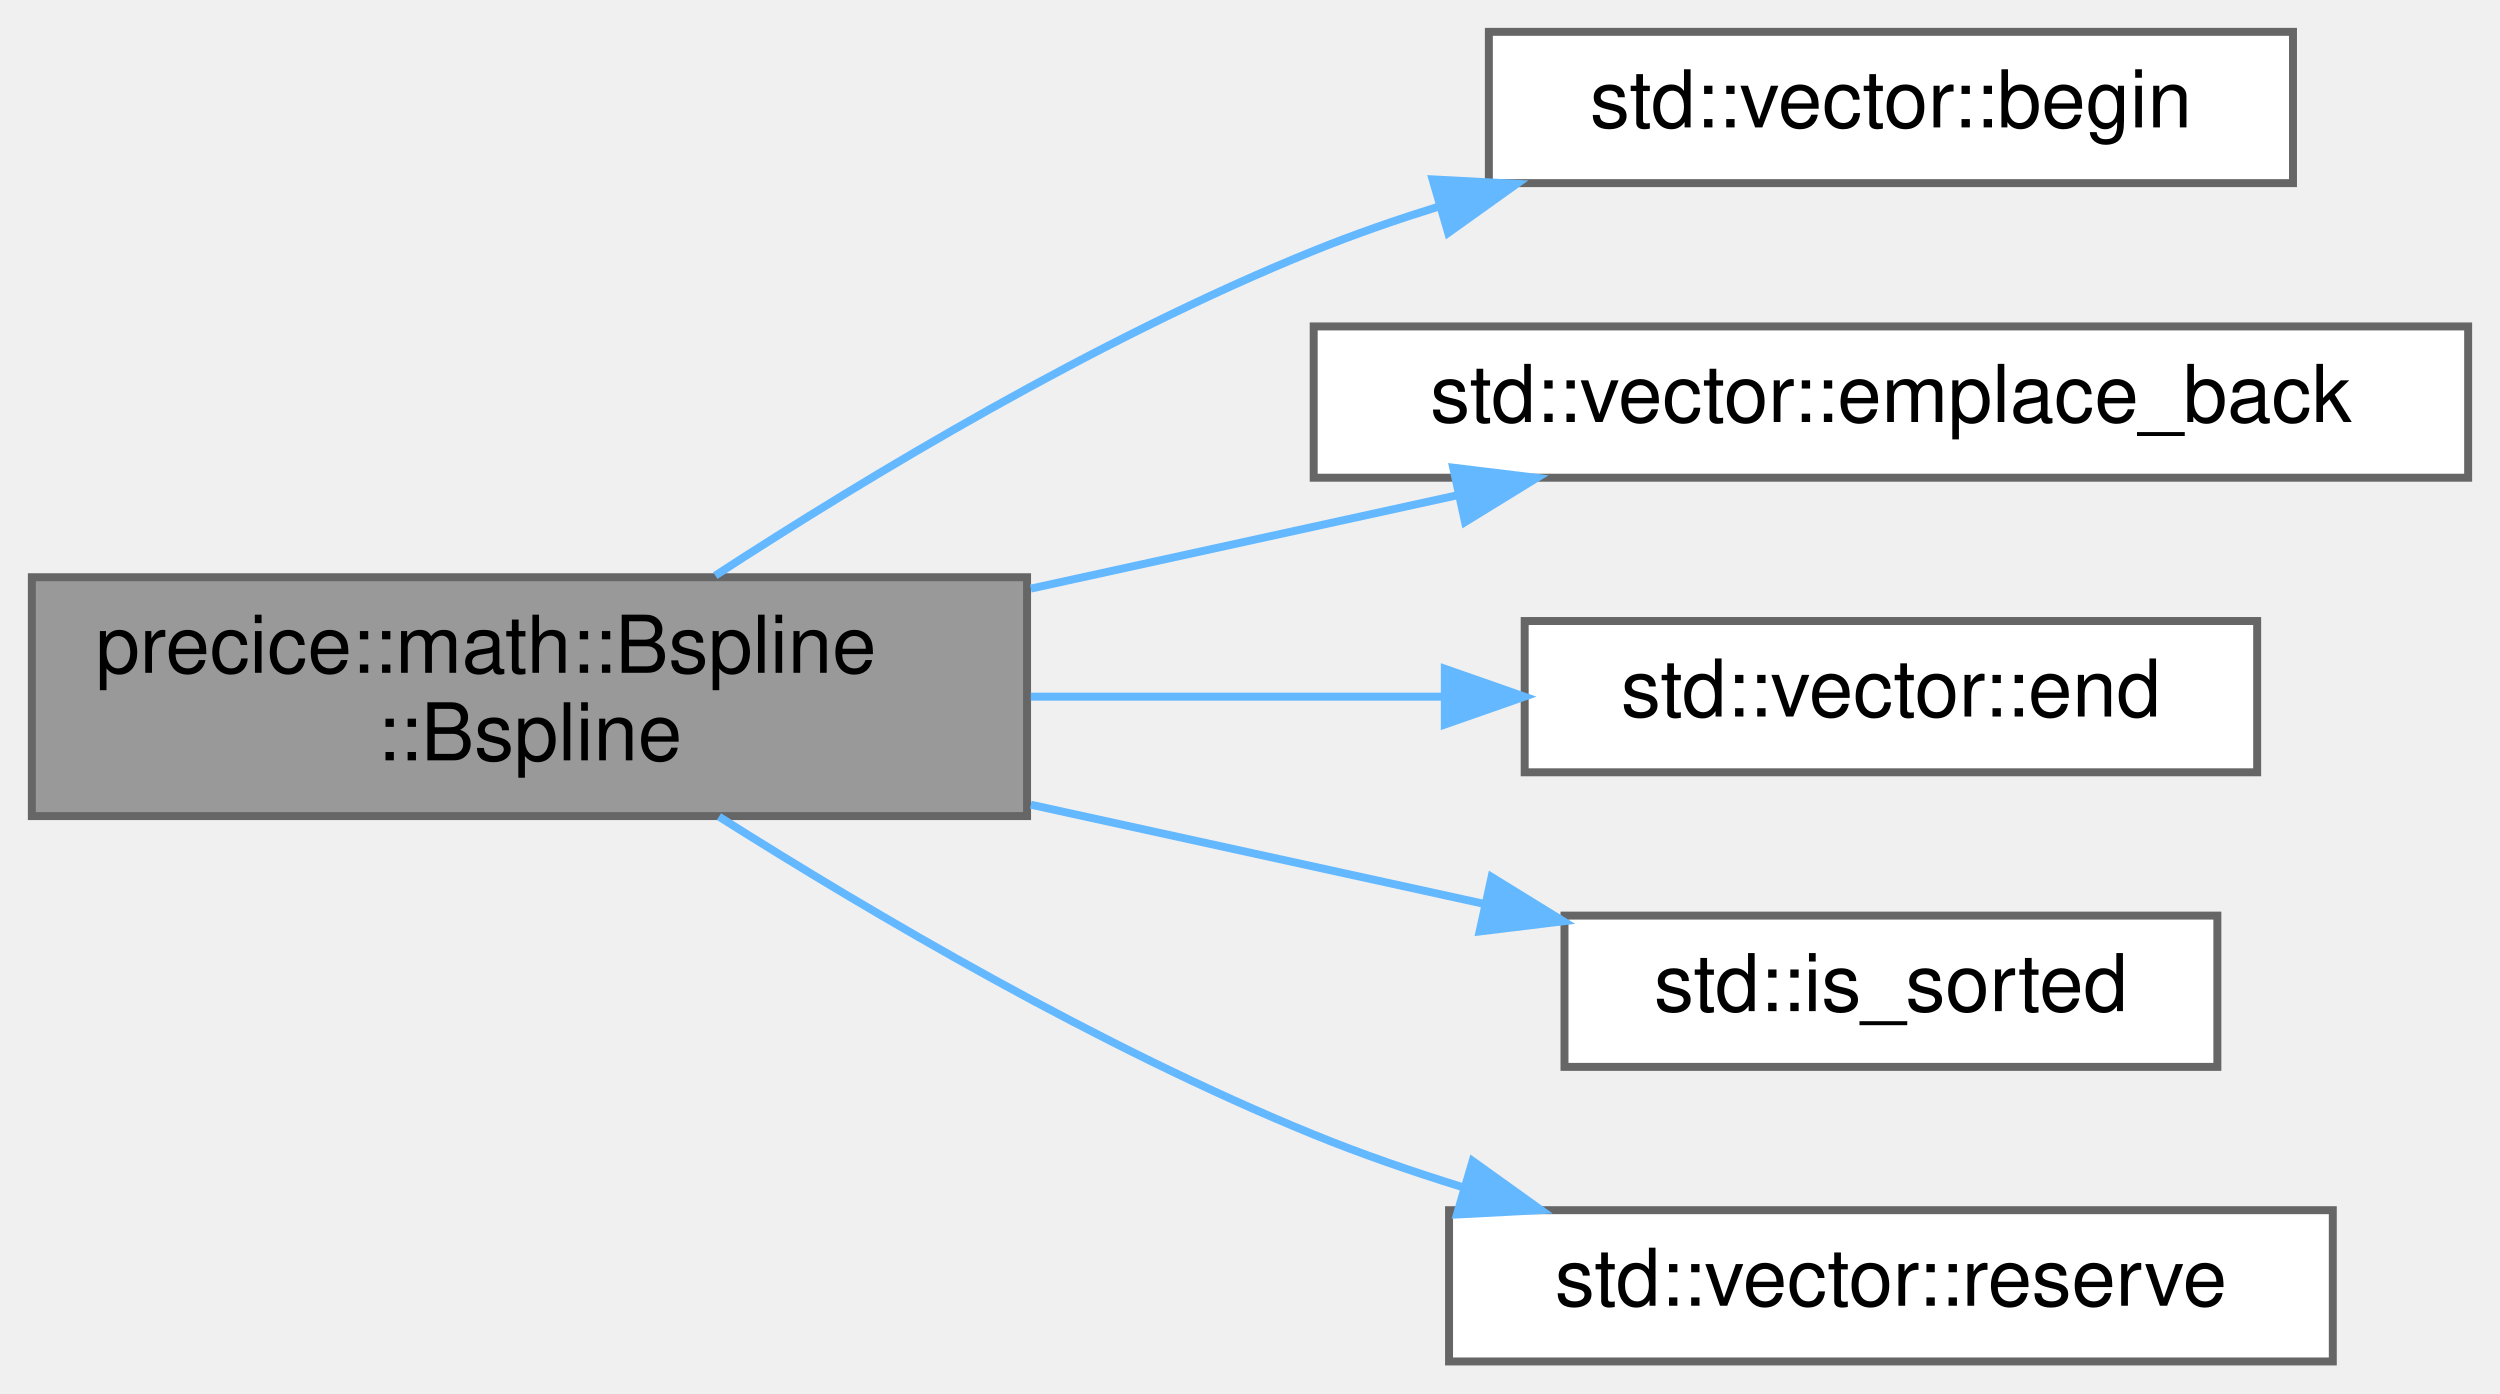
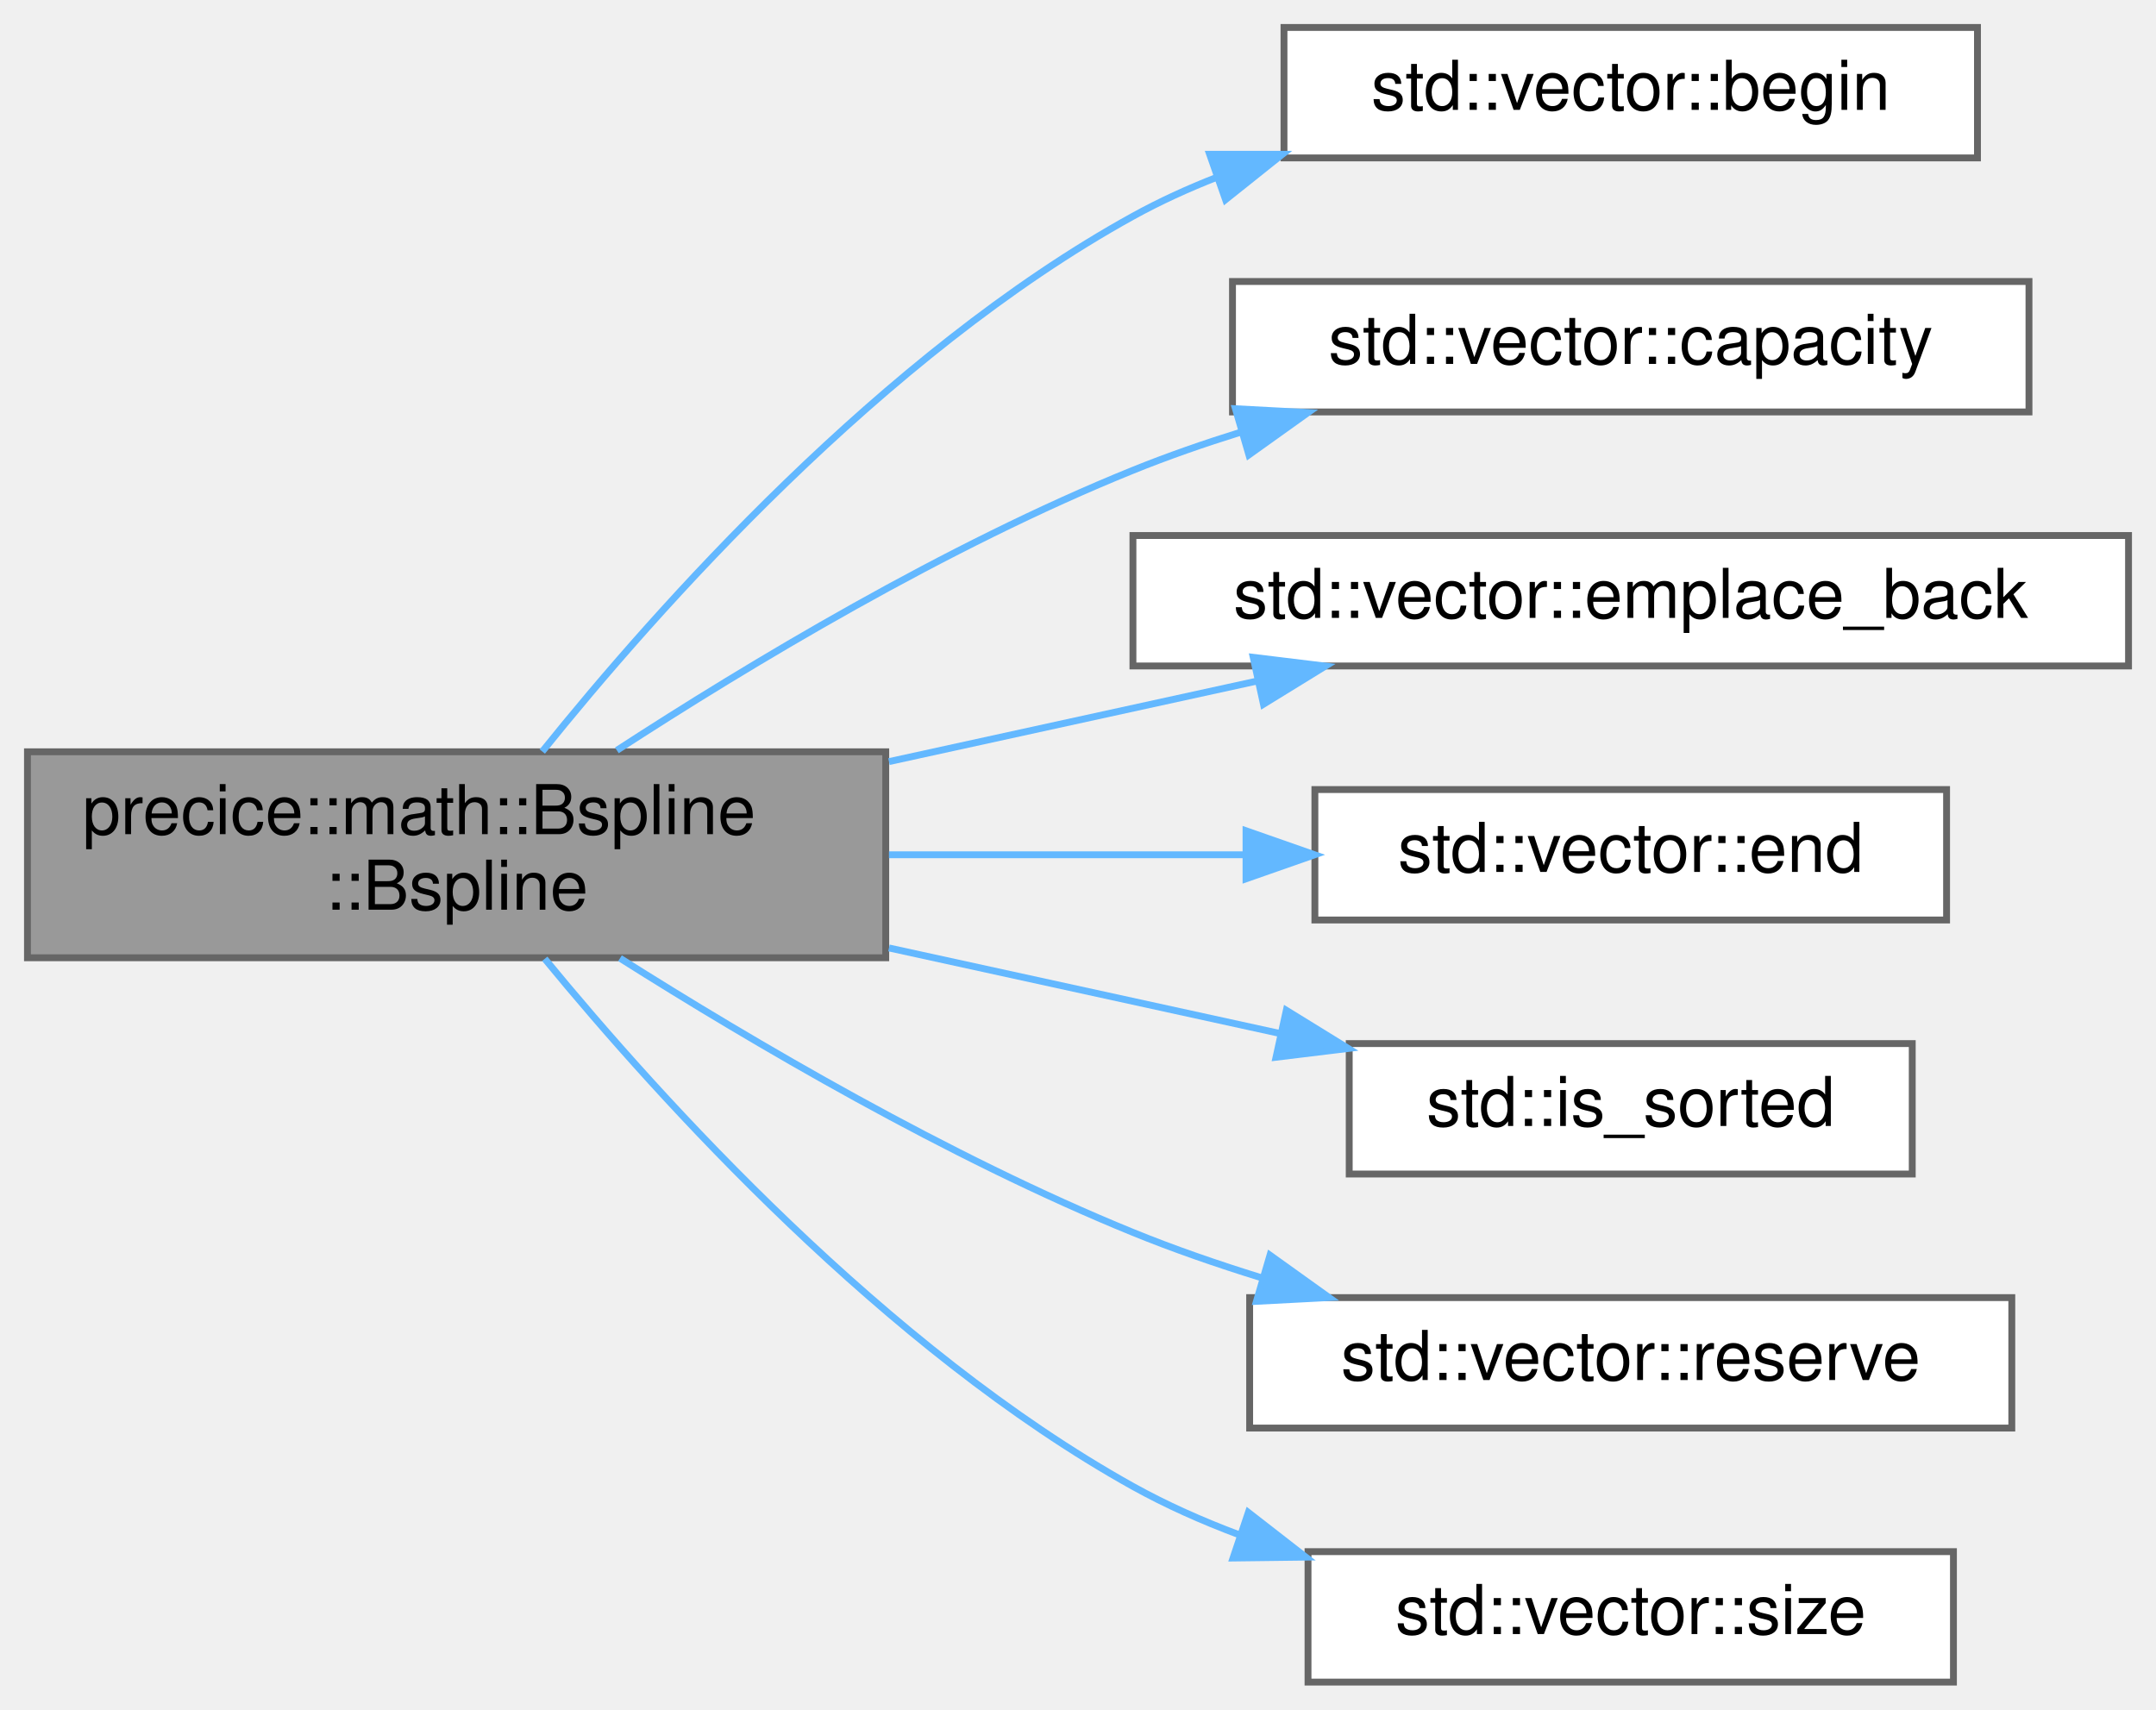
- <svg xmlns="http://www.w3.org/2000/svg" xmlns:xlink="http://www.w3.org/1999/xlink" width="314pt" height="175pt" viewBox="0.00 0.00 314.00 175.00">
-   <g id="graph0" class="graph" transform="scale(1 1) rotate(0) translate(4 171)">
+ <svg xmlns="http://www.w3.org/2000/svg" xmlns:xlink="http://www.w3.org/1999/xlink" width="314pt" height="249pt" viewBox="0.00 0.00 314.00 249.00">
+   <g id="graph0" class="graph" transform="scale(1 1) rotate(0) translate(4 245)">
    <g id="Node000001" class="node">
      <g id="a_Node000001">
        <a xlink:title="Initialises the B-Spline interpolation with the given data (x0,t0), (x1,t1), ..., (xn,...">
-           <polygon fill="#999999" stroke="#666666" points="125,-98.5 0,-98.5 0,-68.5 125,-68.5 125,-98.5" />
-           <text text-anchor="start" x="8" y="-86.5" font-family="Helvetica,sans-Serif" font-size="10.00">precice::math::Bspline</text>
-           <text text-anchor="middle" x="62.5" y="-75.5" font-family="Helvetica,sans-Serif" font-size="10.00">::Bspline</text>
+           <polygon fill="#999999" stroke="#666666" points="125,-135.5 0,-135.5 0,-105.5 125,-105.5 125,-135.5" />
+           <text text-anchor="start" x="8" y="-123.5" font-family="Helvetica,sans-Serif" font-size="10.00">precice::math::Bspline</text>
+           <text text-anchor="middle" x="62.5" y="-112.5" font-family="Helvetica,sans-Serif" font-size="10.00">::Bspline</text>
        </a>
      </g>
    </g>
    <g id="Node000002" class="node">
      <g id="a_Node000002">
        <a target="_parent" xlink:href="http://en.cppreference.com/w/cpp/container/vector/begin.html#" xlink:title=" ">
-           <polygon fill="white" stroke="#666666" points="284,-167 183,-167 183,-148 284,-148 284,-167" />
-           <text text-anchor="middle" x="233.5" y="-155" font-family="Helvetica,sans-Serif" font-size="10.00">std::vector::begin</text>
+           <polygon fill="white" stroke="#666666" points="284,-241 183,-241 183,-222 284,-222 284,-241" />
+           <text text-anchor="middle" x="233.5" y="-229" font-family="Helvetica,sans-Serif" font-size="10.00">std::vector::begin</text>
        </a>
      </g>
    </g>
    <g id="edge1_Node000001_Node000002" class="edge">
      <g id="a_edge1_Node000001_Node000002">
        <a xlink:title=" ">
-           <path fill="none" stroke="#63b8ff" d="M85.84,-98.71C105.04,-111.19 133.85,-128.53 161,-139.5 166.04,-141.54 171.38,-143.4 176.78,-145.08" />
-           <polygon fill="#63b8ff" stroke="#63b8ff" points="175.93,-148.47 186.51,-147.91 177.89,-141.75 175.93,-148.47" />
+           <path fill="none" stroke="#63b8ff" d="M74.98,-135.54C91.65,-156.28 124.54,-193.38 161,-213.5 164.89,-215.65 169.03,-217.54 173.3,-219.21" />
+           <polygon fill="#63b8ff" stroke="#63b8ff" points="172.17,-222.53 182.77,-222.53 174.49,-215.92 172.17,-222.53" />
        </a>
      </g>
    </g>
    <g id="Node000003" class="node">
      <g id="a_Node000003">
-         <a target="_parent" xlink:href="http://en.cppreference.com/w/cpp/container/vector/emplace_back.html#" xlink:title=" ">
-           <polygon fill="white" stroke="#666666" points="306,-130 161,-130 161,-111 306,-111 306,-130" />
-           <text text-anchor="middle" x="233.5" y="-118" font-family="Helvetica,sans-Serif" font-size="10.00">std::vector::emplace_back</text>
+         <a target="_parent" xlink:href="http://en.cppreference.com/w/cpp/container/vector/capacity.html#" xlink:title=" ">
+           <polygon fill="white" stroke="#666666" points="291.5,-204 175.5,-204 175.5,-185 291.5,-185 291.5,-204" />
+           <text text-anchor="middle" x="233.5" y="-192" font-family="Helvetica,sans-Serif" font-size="10.00">std::vector::capacity</text>
        </a>
      </g>
    </g>
    <g id="edge2_Node000001_Node000003" class="edge">
      <g id="a_edge2_Node000001_Node000003">
        <a xlink:title=" ">
-           <path fill="none" stroke="#63b8ff" d="M125.47,-97.07C143.11,-100.93 162.16,-105.1 179.24,-108.84" />
-           <polygon fill="#63b8ff" stroke="#63b8ff" points="178.52,-112.26 189.03,-110.98 180.01,-105.43 178.52,-112.26" />
+           <path fill="none" stroke="#63b8ff" d="M85.84,-135.71C105.04,-148.19 133.85,-165.53 161,-176.5 166.04,-178.54 171.38,-180.4 176.78,-182.08" />
+           <polygon fill="#63b8ff" stroke="#63b8ff" points="175.93,-185.47 186.51,-184.91 177.89,-178.75 175.93,-185.47" />
        </a>
      </g>
    </g>
    <g id="Node000004" class="node">
      <g id="a_Node000004">
-         <a target="_parent" xlink:href="http://en.cppreference.com/w/cpp/container/vector/end.html#" xlink:title=" ">
-           <polygon fill="white" stroke="#666666" points="279.5,-93 187.5,-93 187.5,-74 279.5,-74 279.5,-93" />
-           <text text-anchor="middle" x="233.5" y="-81" font-family="Helvetica,sans-Serif" font-size="10.00">std::vector::end</text>
+         <a target="_parent" xlink:href="http://en.cppreference.com/w/cpp/container/vector/emplace_back.html#" xlink:title=" ">
+           <polygon fill="white" stroke="#666666" points="306,-167 161,-167 161,-148 306,-148 306,-167" />
+           <text text-anchor="middle" x="233.5" y="-155" font-family="Helvetica,sans-Serif" font-size="10.00">std::vector::emplace_back</text>
        </a>
      </g>
    </g>
    <g id="edge3_Node000001_Node000004" class="edge">
      <g id="a_edge3_Node000001_Node000004">
        <a xlink:title=" ">
-           <path fill="none" stroke="#63b8ff" d="M125.47,-83.5C142.48,-83.5 160.8,-83.5 177.39,-83.5" />
-           <polygon fill="#63b8ff" stroke="#63b8ff" points="177.47,-87 187.47,-83.5 177.47,-80 177.47,-87" />
+           <path fill="none" stroke="#63b8ff" d="M125.47,-134.07C143.11,-137.93 162.16,-142.1 179.24,-145.84" />
+           <polygon fill="#63b8ff" stroke="#63b8ff" points="178.52,-149.26 189.03,-147.98 180.01,-142.43 178.52,-149.26" />
        </a>
      </g>
    </g>
    <g id="Node000005" class="node">
      <g id="a_Node000005">
-         <a target="_parent" xlink:href="http://en.cppreference.com/w/cpp/algorithm/is_sorted.html#" xlink:title=" ">
-           <polygon fill="white" stroke="#666666" points="274.5,-56 192.5,-56 192.5,-37 274.5,-37 274.5,-56" />
-           <text text-anchor="middle" x="233.5" y="-44" font-family="Helvetica,sans-Serif" font-size="10.00">std::is_sorted</text>
+         <a target="_parent" xlink:href="http://en.cppreference.com/w/cpp/container/vector/end.html#" xlink:title=" ">
+           <polygon fill="white" stroke="#666666" points="279.5,-130 187.5,-130 187.5,-111 279.5,-111 279.5,-130" />
+           <text text-anchor="middle" x="233.5" y="-118" font-family="Helvetica,sans-Serif" font-size="10.00">std::vector::end</text>
        </a>
      </g>
    </g>
    <g id="edge4_Node000001_Node000005" class="edge">
      <g id="a_edge4_Node000001_Node000005">
        <a xlink:title=" ">
-           <path fill="none" stroke="#63b8ff" d="M125.47,-69.93C144.13,-65.85 164.38,-61.41 182.19,-57.52" />
-           <polygon fill="#63b8ff" stroke="#63b8ff" points="183.34,-60.85 192.36,-55.29 181.84,-54.01 183.34,-60.85" />
+           <path fill="none" stroke="#63b8ff" d="M125.47,-120.5C142.48,-120.5 160.8,-120.5 177.39,-120.5" />
+           <polygon fill="#63b8ff" stroke="#63b8ff" points="177.47,-124 187.47,-120.5 177.47,-117 177.47,-124" />
        </a>
      </g>
    </g>
    <g id="Node000006" class="node">
      <g id="a_Node000006">
-         <a target="_parent" xlink:href="http://en.cppreference.com/w/cpp/container/vector/reserve.html#" xlink:title=" ">
-           <polygon fill="white" stroke="#666666" points="289,-19 178,-19 178,0 289,0 289,-19" />
-           <text text-anchor="middle" x="233.5" y="-7" font-family="Helvetica,sans-Serif" font-size="10.00">std::vector::reserve</text>
+         <a target="_parent" xlink:href="http://en.cppreference.com/w/cpp/algorithm/is_sorted.html#" xlink:title=" ">
+           <polygon fill="white" stroke="#666666" points="274.5,-93 192.5,-93 192.5,-74 274.5,-74 274.5,-93" />
+           <text text-anchor="middle" x="233.5" y="-81" font-family="Helvetica,sans-Serif" font-size="10.00">std::is_sorted</text>
        </a>
      </g>
    </g>
    <g id="edge5_Node000001_Node000006" class="edge">
      <g id="a_edge5_Node000001_Node000006">
        <a xlink:title=" ">
-           <path fill="none" stroke="#63b8ff" d="M86.3,-68.43C105.55,-56.26 134.18,-39.42 161,-28.5 166.93,-26.08 173.27,-23.89 179.62,-21.92" />
-           <polygon fill="#63b8ff" stroke="#63b8ff" points="180.96,-25.18 189.57,-19.01 178.99,-18.46 180.96,-25.18" />
+           <path fill="none" stroke="#63b8ff" d="M125.47,-106.93C144.13,-102.85 164.38,-98.41 182.19,-94.52" />
+           <polygon fill="#63b8ff" stroke="#63b8ff" points="183.34,-97.85 192.36,-92.29 181.84,-91.01 183.34,-97.85" />
+         </a>
+       </g>
+     </g>
+     <g id="Node000007" class="node">
+       <g id="a_Node000007">
+         <a target="_parent" xlink:href="http://en.cppreference.com/w/cpp/container/vector/reserve.html#" xlink:title=" ">
+           <polygon fill="white" stroke="#666666" points="289,-56 178,-56 178,-37 289,-37 289,-56" />
+           <text text-anchor="middle" x="233.5" y="-44" font-family="Helvetica,sans-Serif" font-size="10.00">std::vector::reserve</text>
+         </a>
+       </g>
+     </g>
+     <g id="edge6_Node000001_Node000007" class="edge">
+       <g id="a_edge6_Node000001_Node000007">
+         <a xlink:title=" ">
+           <path fill="none" stroke="#63b8ff" d="M86.3,-105.43C105.55,-93.26 134.18,-76.42 161,-65.5 166.93,-63.08 173.27,-60.89 179.62,-58.92" />
+           <polygon fill="#63b8ff" stroke="#63b8ff" points="180.96,-62.18 189.57,-56.01 178.99,-55.46 180.96,-62.18" />
+         </a>
+       </g>
+     </g>
+     <g id="Node000008" class="node">
+       <g id="a_Node000008">
+         <a target="_parent" xlink:href="http://en.cppreference.com/w/cpp/container/vector/size.html#" xlink:title=" ">
+           <polygon fill="white" stroke="#666666" points="280.5,-19 186.5,-19 186.5,0 280.5,0 280.5,-19" />
+           <text text-anchor="middle" x="233.5" y="-7" font-family="Helvetica,sans-Serif" font-size="10.00">std::vector::size</text>
+         </a>
+       </g>
+     </g>
+     <g id="edge7_Node000001_Node000008" class="edge">
+       <g id="a_edge7_Node000001_Node000008">
+         <a xlink:title=" ">
+           <path fill="none" stroke="#63b8ff" d="M75.34,-105.35C92.18,-84.85 125.01,-48.54 161,-28.5 165.84,-25.81 171.08,-23.48 176.44,-21.47" />
+           <polygon fill="#63b8ff" stroke="#63b8ff" points="177.81,-24.71 186.18,-18.2 175.58,-18.07 177.81,-24.71" />
        </a>
      </g>
    </g>
  </g>
</svg>
